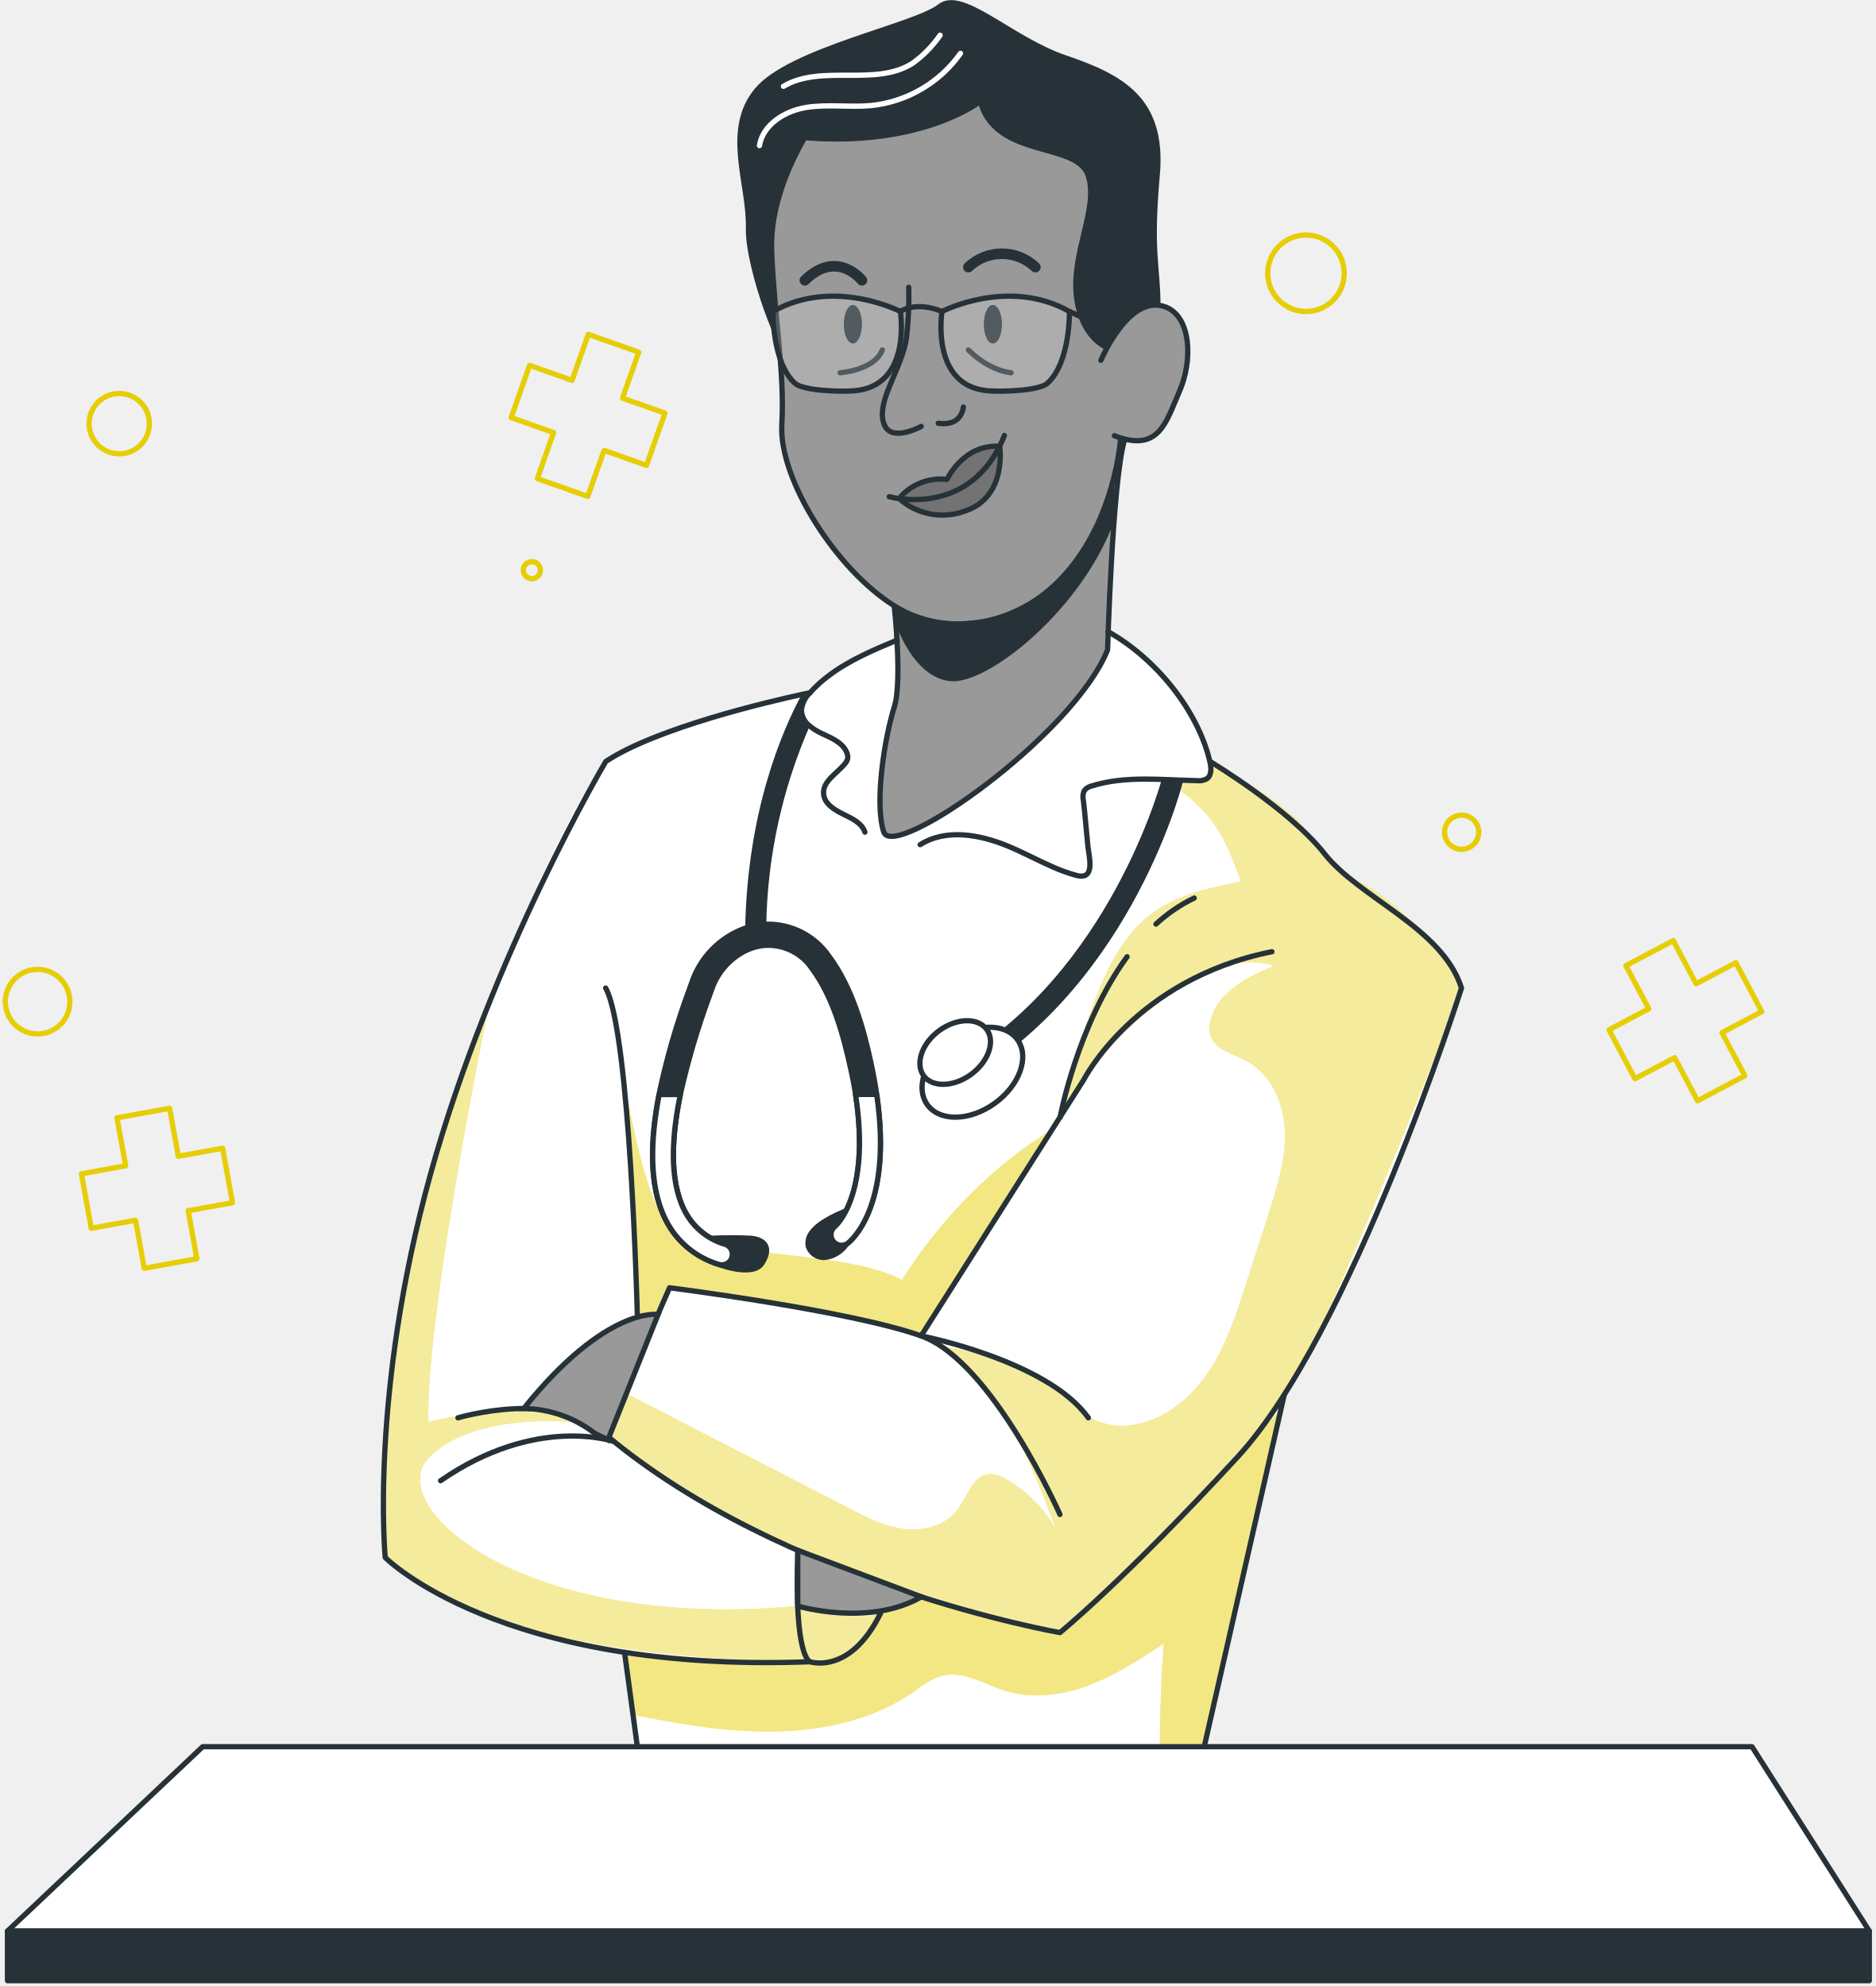
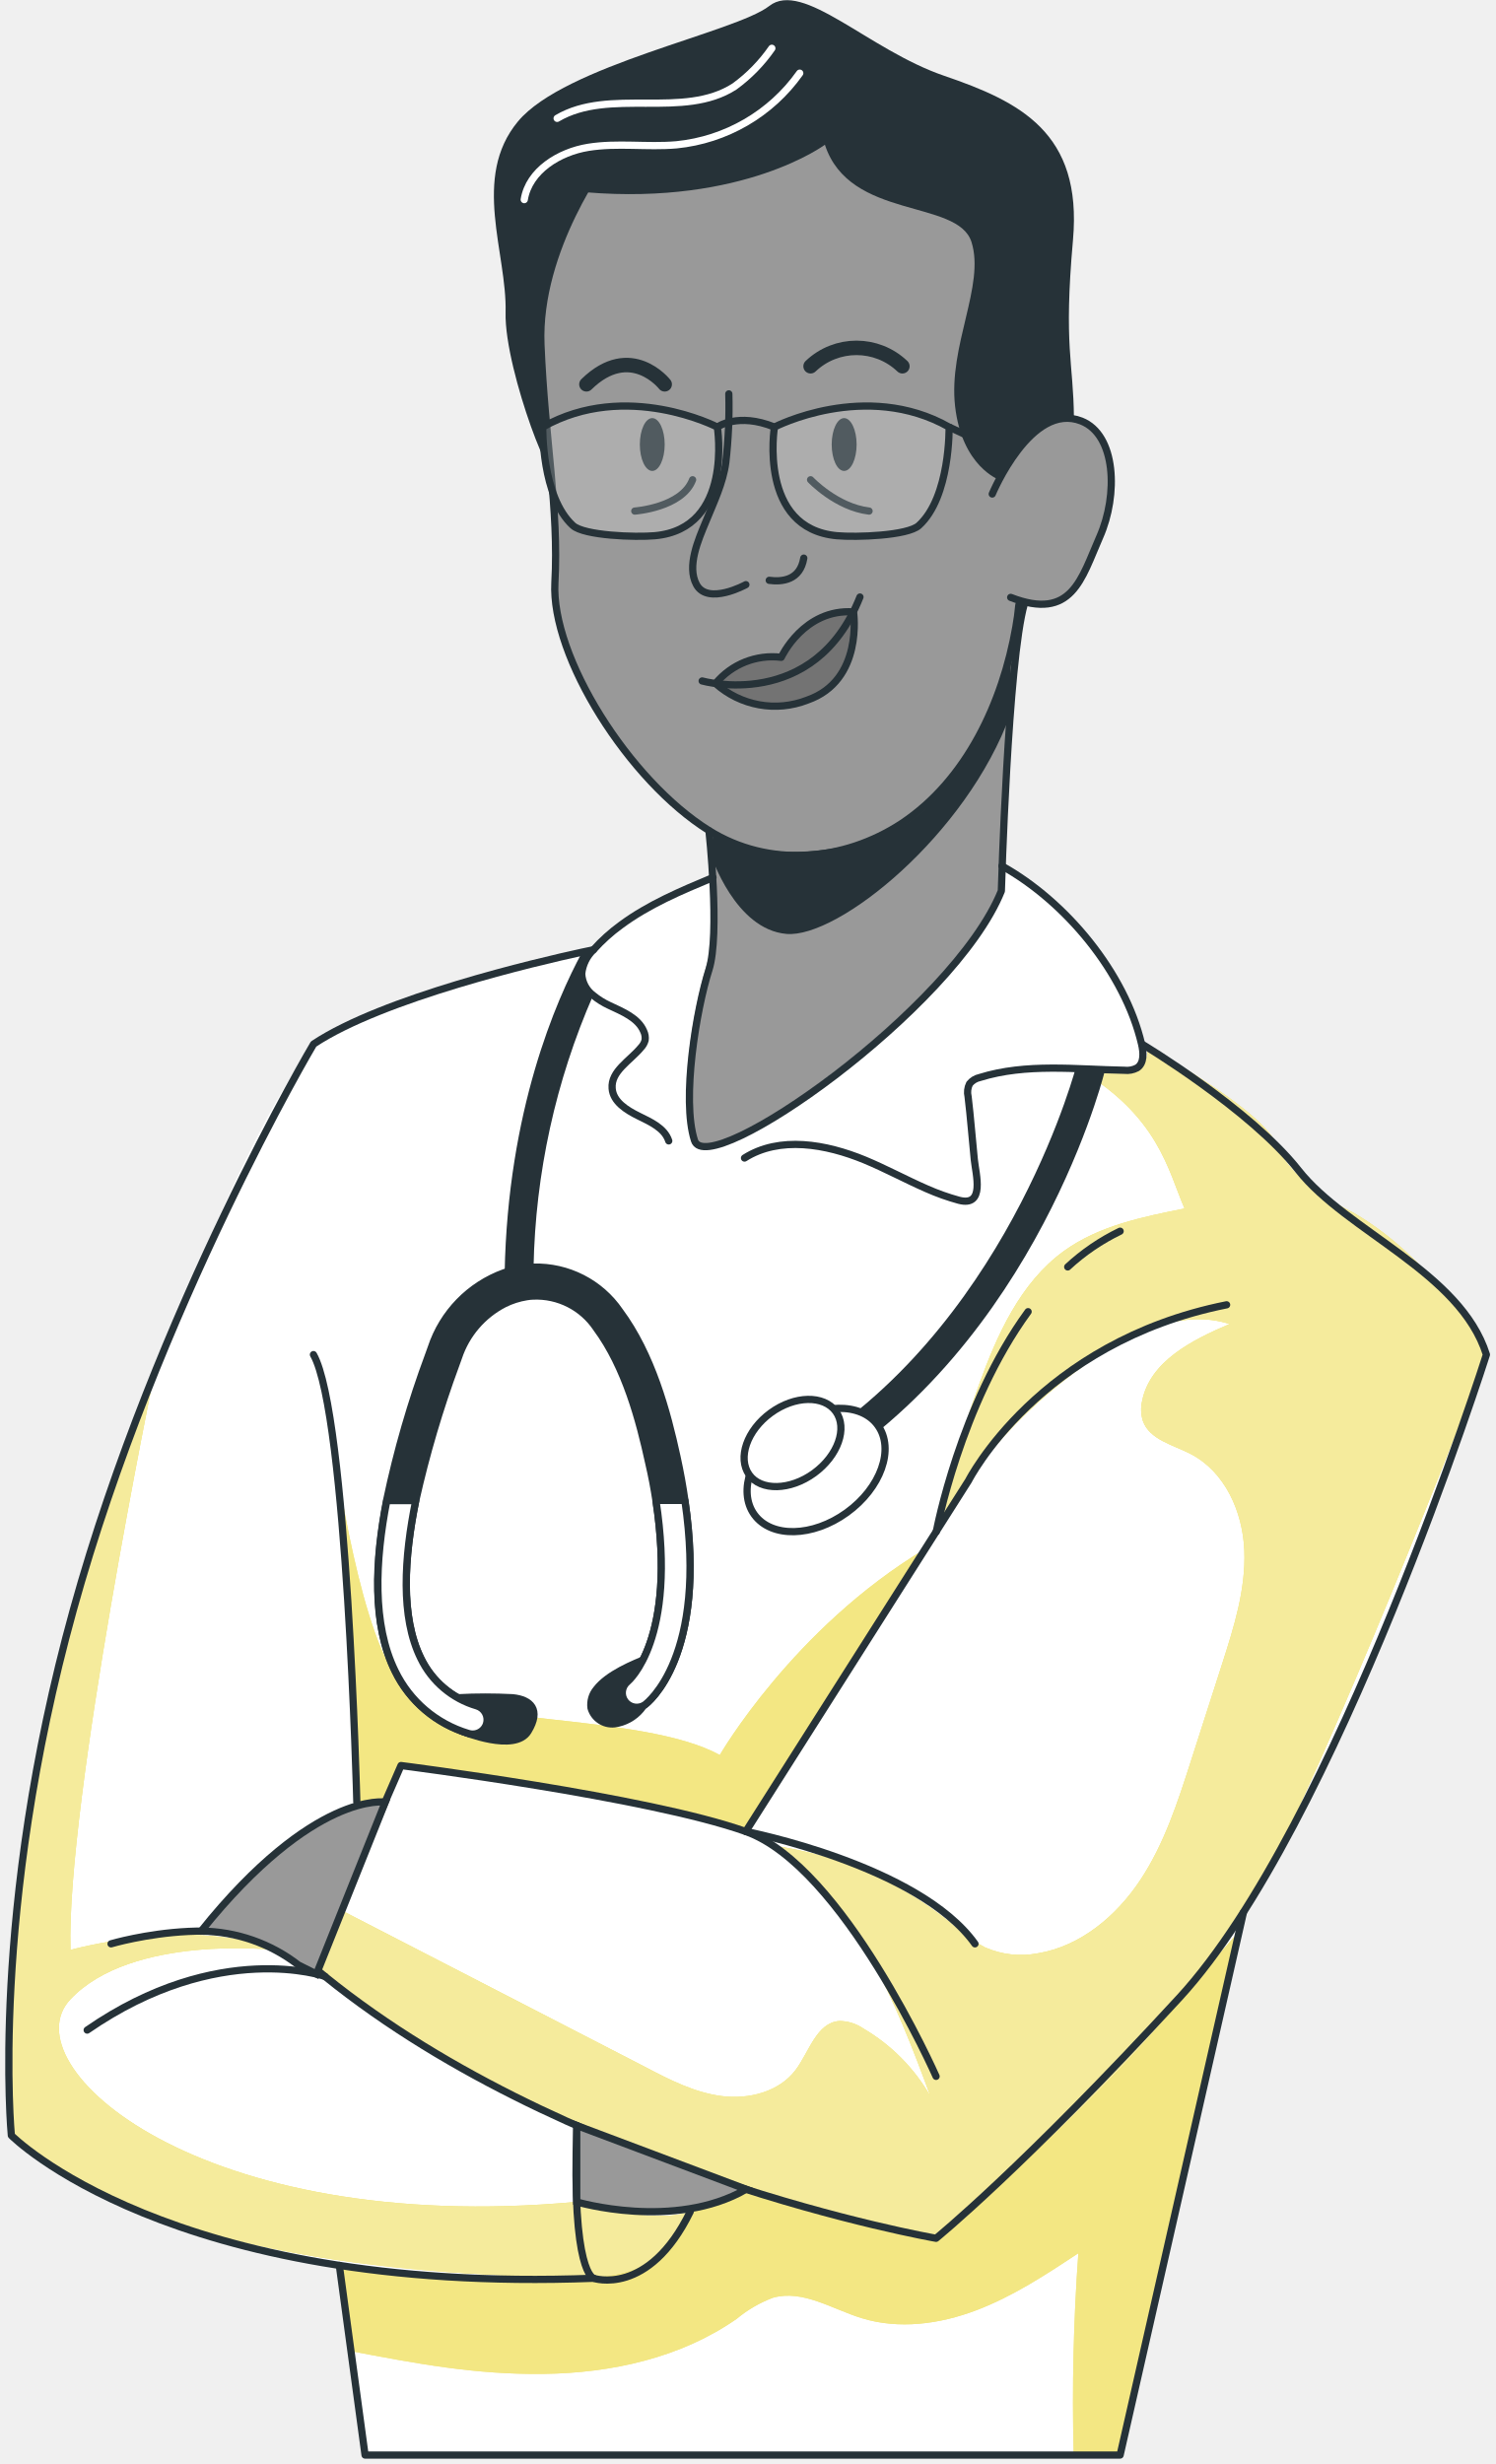
- <svg xmlns="http://www.w3.org/2000/svg" viewBox="78.4 92.52 355.63 376.62">
-   <g id="freepik--Graphics--inject-110">
-     <polygon points="120.61 310.27 112.21 311.79 110.56 302.69 100.58 304.5 102.23 313.6 93.84 315.12 95.71 325.45 104.1 323.93 105.75 333.03 115.73 331.23 114.08 322.12 122.48 320.6 120.61 310.27" style="fill:none;stroke:#E6CE07;stroke-linecap:round;stroke-linejoin:round" />
-     <polygon points="204.47 170.87 196.42 168.03 199.5 159.31 189.94 155.93 186.86 164.65 178.81 161.81 175.32 171.71 183.36 174.55 180.28 183.28 189.84 186.65 192.93 177.93 200.97 180.77 204.47 170.87" style="fill:none;stroke:#E6CE07;stroke-linecap:round;stroke-linejoin:round" />
-     <polygon points="407.51 275.09 399.97 279.08 395.64 270.9 386.67 275.64 391 283.82 383.46 287.81 388.37 297.09 395.91 293.1 400.24 301.27 409.21 296.53 404.88 288.35 412.42 284.36 407.51 275.09" style="fill:none;stroke:#E6CE07;stroke-linecap:round;stroke-linejoin:round" />
-     <circle cx="85.53" cy="282.47" r="6.12" style="fill:none;stroke:#E6CE07;stroke-linecap:round;stroke-linejoin:round" />
-     <path d="M180.86,200.65a1.62,1.62,0,1,1-1.62-1.62A1.62,1.62,0,0,1,180.86,200.65Z" style="fill:none;stroke:#E6CE07;stroke-linecap:round;stroke-linejoin:round" />
-     <path d="M106.73,172.86a5.72,5.72,0,1,1-5.72-5.72A5.73,5.73,0,0,1,106.73,172.86Z" style="fill:none;stroke:#E6CE07;stroke-linecap:round;stroke-linejoin:round" />
-     <path d="M358.76,250.34a3.24,3.24,0,1,1-3.24-3.24A3.24,3.24,0,0,1,358.76,250.34Z" style="fill:none;stroke:#E6CE07;stroke-linecap:round;stroke-linejoin:round" />
-     <circle cx="326.01" cy="144.34" r="7.25" style="fill:none;stroke:#E6CE07;stroke-linecap:round;stroke-linejoin:round" />
-   </g>
-   <g id="freepik--Character--inject-110">
+ <svg xmlns="http://www.w3.org/2000/svg" viewBox="149.87 92.52 206.85 340.82">
+   <g id="freepik--Character--inject-71">
    <path d="M281.37,209.51c.38.57,11.85,2.86,17.8,11.51a82.52,82.52,0,0,1,8.66,15.91s9.95,5.92,15.05,10.8,11.18,11.36,15.87,14.76,14.34,9.85,16.77,17.4c0,0-14.47,39.63-18.56,48.39s-14.18,27.35-14.18,27.35l-18,76.47H200.37l-3.56-26.23s-32-6.28-45.37-18c0,0-1.26-29,4.33-54.87s24.6-79.66,37.48-96.09c0,0,20.57-9.84,38.72-13,0,0,11.78-9.31,19.49-10.3S281.37,209.51,281.37,209.51Z" style="fill:#fff" />
    <path d="M198.22,417.69c9.27,1.77,17.35,3.3,26.79,3.19s19.08-2.23,26.8-7.64a17.23,17.23,0,0,1,5-2.9c4.1-1.15,8.16,1.56,12.23,2.82,5.16,1.6,10.82.84,15.88-1.08s9.61-4.91,14.12-7.89q-1,13.8-.65,27.65l6.43.26,16.47-72.47s-28.17,32.72-41.9,42.49l-26.34-6.78s-2.48,2.06-7.7,3.1c0,0-2.39,9.19-15.83,9.21s-32.71-1.78-32.71-1.78Z" style="fill:#E6CE07" />
    <path d="M198.22,417.69c9.27,1.77,17.35,3.3,26.79,3.19s19.08-2.23,26.8-7.64a17.23,17.23,0,0,1,5-2.9c4.1-1.15,8.16,1.56,12.23,2.82,5.16,1.6,10.82.84,15.88-1.08s9.61-4.91,14.12-7.89q-1,13.8-.65,27.65l6.43.26,16.47-72.47s-28.17,32.72-41.9,42.49l-26.34-6.78s-2.48,2.06-7.7,3.1c0,0-2.39,9.19-15.83,9.21s-32.71-1.78-32.71-1.78Z" style="fill:#fff;opacity:0.5" />
    <path d="M171.23,282.47S159,341.84,159.62,362.23c0,0,16.62-4.66,28.22,0,0,0-19.74-2.2-28.24,6.85s17.66,32.83,70,28c0,0,10.44,3.27,15.74,1.35,0,0-1.42,9.46-15.83,9.21-14.35-.57-56.33-.92-78.08-19.76C151.44,387.89,148.7,333.31,171.23,282.47Z" style="fill:#E6CE07" />
    <path d="M171.23,282.47S159,341.84,159.62,362.23c0,0,16.62-4.66,28.22,0,0,0-19.74-2.2-28.24,6.85s17.66,32.83,70,28c0,0,10.44,3.27,15.74,1.35,0,0-1.42,9.46-15.83,9.21-14.35-.57-56.33-.92-78.08-19.76C151.44,387.89,148.7,333.31,171.23,282.47Z" style="fill:#fff;opacity:0.6" />
    <path d="M196.24,293.85s3.61,26.29,9.44,31.79,33,3.7,43.76,9.63c0,0,10.13-17.55,28.45-28.53l-24.84,39.11-21.47-5.07-26.21-4-2.2,5.06-3.94,0S198.79,313.78,196.24,293.85Z" style="fill:#E6CE07" />
    <path d="M196.24,293.85s3.61,26.29,9.44,31.79,33,3.7,43.76,9.63c0,0,10.13-17.55,28.45-28.53l-24.84,39.11-21.47-5.07-26.21-4-2.2,5.06-3.94,0S198.79,313.78,196.24,293.85Z" style="fill:#fff;opacity:0.5" />
    <path d="M298.93,240.3c11.23,6.61,12.49,14.06,14.8,19.38-5.84,1.16-11.88,2.4-16.7,5.89-6,4.36-9.25,11.58-11.77,18.59a185.24,185.24,0,0,0-6,20.26,69.61,69.61,0,0,1,22.49-24.34c5.39-3.56,12.05-6.43,18.2-4.42-5.16,2.19-11,5.15-12.09,10.65a5.17,5.17,0,0,0,.11,2.76c.92,2.59,4.14,3.29,6.58,4.55,4.76,2.45,7.24,8,7.45,13.38s-1.44,10.58-3.07,15.67q-2.15,6.69-4.3,13.38c-1.83,5.7-3.69,11.48-7,16.48s-8.28,9.19-14.19,10.17a12.35,12.35,0,0,1-7.33-.83,24.32,24.32,0,0,1-4.83-3.45,50,50,0,0,0-24.64-10.64c11.62,7.68,17.12,21.63,21.94,34.7a25.55,25.55,0,0,0-9.25-9.36,5.91,5.91,0,0,0-3.36-1.06c-3.16.25-4.16,4.28-6.06,6.8-2.28,3-6.45,4.07-10.19,3.59s-7.18-2.23-10.54-4l-42.51-21.92-3,9s33.86,27,85.74,36.55c0,0,33.7-26.63,45.64-50.24s30.49-72,30.49-72-6.79-12.86-18.43-19.57c0,0-8.69-4.11-10.52-9.19s-18.16-13.85-18.16-13.85S310.55,242.65,298.93,240.3Z" style="fill:#E6CE07" />
    <path d="M298.93,240.3c11.23,6.61,12.49,14.06,14.8,19.38-5.84,1.16-11.88,2.4-16.7,5.89-6,4.36-9.25,11.58-11.77,18.59a185.24,185.24,0,0,0-6,20.26,69.61,69.61,0,0,1,22.49-24.34c5.39-3.56,12.05-6.43,18.2-4.42-5.16,2.19-11,5.15-12.09,10.65a5.17,5.17,0,0,0,.11,2.76c.92,2.59,4.14,3.29,6.58,4.55,4.76,2.45,7.24,8,7.45,13.38s-1.44,10.58-3.07,15.67q-2.15,6.69-4.3,13.38c-1.83,5.7-3.69,11.48-7,16.48s-8.28,9.19-14.19,10.17a12.35,12.35,0,0,1-7.33-.83,24.32,24.32,0,0,1-4.83-3.45,50,50,0,0,0-24.64-10.64c11.62,7.68,17.12,21.63,21.94,34.7a25.55,25.55,0,0,0-9.25-9.36,5.91,5.91,0,0,0-3.36-1.06c-3.16.25-4.16,4.28-6.06,6.8-2.28,3-6.45,4.07-10.19,3.59s-7.18-2.23-10.54-4l-42.51-21.92-3,9s33.86,27,85.74,36.55c0,0,33.7-26.63,45.64-50.24s30.49-72,30.49-72-6.79-12.86-18.43-19.57c0,0-8.69-4.11-10.52-9.19s-18.16-13.85-18.16-13.85S310.55,242.65,298.93,240.3Z" style="fill:#fff;opacity:0.6" />
    <path d="M295.36,148.25s2.27-26.47-9.14-29-17.82-13-17.82-13l-40.48,11.3-6.28,24.34,4,12.32s.84,11.43,1,17.08,0,10,4.28,16.86,8.26,13.67,17.51,19.6v15.59s-5.72,16.69-2.56,26.93c0,0,1.89,2,7.11-1s27.55-17.92,35.34-33.5l2.42-39.61s6.43,1,9.2-4.86c4.07-5.73,3.91-12.41,2.33-17.85s-8.38-1.92-8.38-1.92Z" style="fill:#999" />
    <path d="M248.87,187.06a11.27,11.27,0,0,1,9.08-3.62s4.87-7.69,10-6.28c0,0,1.58,8.15-4.57,11.36C255.38,192.69,248.87,187.06,248.87,187.06Z" style="fill:#737373" />
    <path d="M233.83,114.18s-9.69,12.73-9.13,26,2.49,22.68,1.93,32.92,10.24,27.39,21.31,34.3c8.27,5.17,18.64,4.29,26.69-1,9-6,13.95-16.78,15.76-27.13.18-1,.32-2,.42-3.08" style="fill:none;stroke:#263238;stroke-linecap:round;stroke-linejoin:round" />
    <path d="M247.94,207.41s1.57,14.34,0,19.25c-1.73,5.39-3.82,17.94-2,23.61s35.87-18.16,42.45-34.51c0,0,.91-31.77,3.18-39.71" style="fill:none;stroke:#263238;stroke-linecap:round;stroke-linejoin:round" />
    <path d="M247,186.71s15.49,4.38,21.83-11.61" style="fill:none;stroke:#263238;stroke-linecap:round;stroke-linejoin:round" />
    <path d="M248.25,210.86s3.3,10.23,10.42,10.84,24.93-13.66,31-30.47v-8.41s-5,22-19.64,26-21.49-1.09-21.49-1.09Z" style="fill:#263238" />
    <path d="M267.94,177.16c-6.88-.48-10,6.28-10,6.28a10.18,10.18,0,0,0-9.08,3.62,12.3,12.3,0,0,0,12.69,2.3C269.37,186.64,267.94,177.16,267.94,177.16Z" style="fill:none;stroke:#263238;stroke-linecap:round;stroke-linejoin:round" />
    <path d="M250.69,147a66.94,66.94,0,0,1-.42,9.5c-.37,2.83-1.68,5.54-2.77,8.2-1,2.42-2.67,6.14-1.28,8.69,1.58,2.89,6.83,0,6.83,0" style="fill:none;stroke:#263238;stroke-linecap:round;stroke-linejoin:round" />
    <path d="M256.28,172.79c1.77.24,4.28,0,4.78-3.07" style="fill:none;stroke:#263238;stroke-linecap:round;stroke-linejoin:round" />
    <path d="M262,143.18a9.2,9.2,0,0,1,12.7,0" style="fill:none;stroke:#263238;stroke-linecap:round;stroke-linejoin:round;stroke-width:2px" />
    <path d="M241.82,145.68s-4.69-6-10.83,0" style="fill:none;stroke:#263238;stroke-linecap:round;stroke-linejoin:round;stroke-width:2px" />
    <path d="M287.13,160.85s5.35-12.85,12.33-10.09c4.81,1.91,5.1,10.21,2.55,16s-3.83,11.69-12.33,8.39" style="fill:none;stroke:#263238;stroke-linecap:round;stroke-linejoin:round" />
    <path d="M288.08,158.88s-5.14-1.82-6.09-10.17S286.16,132,284.26,126s-16.87-3-20.28-13.46c0,0-11.24,8.38-33,6.58,0,0-4.59,7.82-5.39,12.6a77.47,77.47,0,0,0,.08,22.53c0,.26.09.51.14.77,1.56,8.14-6.21-11.08-6-19.29s-4.74-18.64,1.71-26.41S251.62,97,256.28,93.35,270,99.42,280.47,103s19.15,7.85,17.83,22.7.07,16.84.13,24.66C298.43,150.38,293.59,148.56,288.08,158.88Z" style="fill:#263238" />
    <path d="M268.37,154c0,2-.77,3.66-1.73,3.66s-1.72-1.64-1.72-3.66.77-3.65,1.72-3.65S268.37,152,268.37,154Z" style="fill:#263238" />
    <path d="M241.82,154c0,2-.77,3.66-1.72,3.66s-1.72-1.64-1.72-3.66.77-3.65,1.72-3.65S241.82,152,241.82,154Z" style="fill:#263238" />
    <path d="M262,158.88s3.57,3.79,8.09,4.33" style="fill:none;stroke:#263238;stroke-linecap:round;stroke-linejoin:round" />
    <path d="M237.68,163.21s6.53-.46,8-4.33" style="fill:none;stroke:#263238;stroke-linecap:round;stroke-linejoin:round" />
    <path d="M252.86,252.7c4.86-3.09,11.29-1.93,16.61.26,2.92,1.21,5.7,2.73,8.61,4a31.67,31.67,0,0,0,4.44,1.58c3.65.95,2.34-3.58,2.13-5.61-.3-2.91-.51-5.83-.86-8.72a2.63,2.63,0,0,1,.2-1.78,2.48,2.48,0,0,1,1.42-.87c6.41-2,13.32-1.12,20-1a3,3,0,0,0,1.76-.33c1-.65.89-2.12.62-3.28-2.31-9.88-10.46-19.71-19.32-24.65" style="fill:none;stroke:#263238;stroke-linecap:round;stroke-linejoin:round" />
    <path d="M248.5,213.9c-4.41,1.84-8.94,3.75-12.74,6.57a24.57,24.57,0,0,0-3.79,3.42,5.34,5.34,0,0,0-1.63,3.31,3.94,3.94,0,0,0,1.59,3,10.14,10.14,0,0,0,2.2,1.38c1.84.87,4,1.72,4.78,3.57a2.17,2.17,0,0,1,.2,1.25,2.3,2.3,0,0,1-.56,1c-1.52,1.85-4.2,3.28-4,5.67.13,1.85,2,3,3.66,3.82s3.6,1.67,4.17,3.44" style="fill:none;stroke:#263238;stroke-linecap:round;stroke-linejoin:round" />
    <path d="M222.39,120.13c.65-4,4.83-6.58,8.85-7.23s8.15,0,12.2-.35a23.78,23.78,0,0,0,17.06-9.91" style="fill:none;stroke:#fff;stroke-linecap:round;stroke-linejoin:round" />
    <path d="M226.94,108.89c7.26-4.29,17.46.17,24.54-4.41a22.13,22.13,0,0,0,5.16-5.28" style="fill:none;stroke:#fff;stroke-linecap:round;stroke-linejoin:round" />
    <path d="M319.55,273c-26,5.19-35.7,24.32-35.7,24.32l-30.8,48.51" style="fill:none;stroke:#263238;stroke-linecap:round;stroke-linejoin:round" />
    <path d="M297.57,267.76a29.53,29.53,0,0,1,7.25-4.94" style="fill:none;stroke:#263238;stroke-linecap:round;stroke-linejoin:round" />
    <path d="M279.39,304.38s3.28-17.52,12.7-30.43" style="fill:none;stroke:#263238;stroke-linecap:round;stroke-linejoin:round" />
    <path d="M199.23,341.76s-1.35-53.67-6-61.87" style="fill:none;stroke:#263238;stroke-linecap:round;stroke-linejoin:round" />
    <path d="M307.83,236.93s15,9,21.66,17.46,22.4,14.08,26,25.5c0,0-20.73,65.32-42.45,88.93s-33.68,33.3-33.68,33.3-52.25-9.08-86.14-37.54l12.12-27.85s34.17,4.32,47.68,9.12,26.34,33.87,26.34,33.87" style="fill:none;stroke:#263238;stroke-linecap:round;stroke-linejoin:round" />
    <path d="M253.05,345.85s23.92,4.65,31.69,15.54" style="fill:none;stroke:#263238;stroke-linecap:round;stroke-linejoin:round" />
    <polyline points="321.88 357.05 304.82 432.1 200.37 432.1 196.81 405.87" style="fill:none;stroke:#263238;stroke-linecap:round;stroke-linejoin:round" />
    <path d="M245.35,398.44c-5.77,11.82-13.38,9.21-13.38,9.21-58.85,2.23-80.53-19.76-80.53-19.76s-3-30.93,8.57-72.67,33.24-78.29,33.24-78.29c9.61-6.39,31.05-11.38,37.1-12.7l1.62-.34" style="fill:none;stroke:#263238;stroke-linecap:round;stroke-linejoin:round" />
    <path d="M232,407.65s-3.11-.51-2.32-21.13" style="fill:none;stroke:#263238;stroke-linecap:round;stroke-linejoin:round" />
    <path d="M194.84,365.9s-14.7-5.18-32.91,7.42" style="fill:none;stroke:#263238;stroke-linecap:round;stroke-linejoin:round" />
    <path d="M165.23,361.39s19.26-5.73,28,3.45" style="fill:none;stroke:#263238;stroke-linecap:round;stroke-linejoin:round" />
    <path d="M191.15,364.32l2.5,1.25,9.52-23.78s-9.86-1.61-25.48,17.84A22.41,22.41,0,0,1,191.15,364.32Z" style="fill:#999;stroke:#263238;stroke-miterlimit:10" />
    <path d="M229.65,386.52l0,10.57s13.47,4,23.44-1.75Z" style="fill:#999;stroke:#263238;stroke-miterlimit:10" />
    <path d="M302.66,240.45a1.91,1.91,0,0,1-.06.58c-.42,1.65-10.69,40.42-43.56,57.67a1.94,1.94,0,0,1-.93.23,2,2,0,0,1-.93-3.77c30-15.73,40.57-51.58,41.49-54.88Z" style="fill:#263238" />
    <path d="M231.93,230.17a98.49,98.49,0,0,0-8.25,37.6c0,1.05,0,2.12,0,3.21,0,.27,0,.54,0,.81a6.71,6.71,0,0,0-.89.09,10.61,10.61,0,0,0-3.11,1c0-1.47,0-2.9,0-4.31.43-22.44,7.13-37.71,10.7-44.31l1.62-.34a5.34,5.34,0,0,0-1.63,3.31A3.94,3.94,0,0,0,231.93,230.17Z" style="fill:#263238" />
    <path d="M271.31,289.68c2.34,3.25.42,8.65-4.3,12.06s-10.44,3.53-12.79.28-.43-8.65,4.29-12.06S269,286.43,271.31,289.68Z" style="fill:#fff;stroke:#263238;stroke-linecap:round;stroke-linejoin:round" />
    <path d="M265.49,287.75c1.66,2.3.3,6.12-3,8.53s-7.39,2.5-9,.2-.3-6.12,3-8.53S263.83,285.46,265.49,287.75Z" style="fill:#fff;stroke:#263238;stroke-linecap:round;stroke-linejoin:round" />
    <path d="M239.06,328.34a2,2,0,0,1-2.39-3.2c.17-.14,6.88-5.85,3.94-25.08-.25-1.63-.57-3.37-1-5.2-1.27-5.83-3.23-13.21-7.24-18.63a10,10,0,0,0-8.75-4.44,6.71,6.71,0,0,0-.89.09,10.61,10.61,0,0,0-3.11,1,12.91,12.91,0,0,0-6.32,7.38l-.36,1a146.35,146.35,0,0,0-5.55,18.79c-1.6,7.85-2.14,16.08.7,21.83a12.5,12.5,0,0,0,7.76,6.57,2,2,0,0,1-.62,3.9,2,2,0,0,1-.62-.1,16.5,16.5,0,0,1-10.1-8.6c-3.2-6.47-2.78-15.28-1.16-23.6a140.36,140.36,0,0,1,5.82-20.12l.36-1a16.54,16.54,0,0,1,10.09-10.37,14.17,14.17,0,0,1,2.51-.62c.51-.07,1-.12,1.52-.15a14,14,0,0,1,11.94,6.09c4.46,6,6.58,13.93,7.93,20.15.47,2.14.83,4.15,1.1,6.05C247.78,321.64,239.45,328.06,239.06,328.34Z" style="fill:#263238;stroke:#263238;stroke-miterlimit:10" />
    <path d="M213.83,332s7.25,3,9.09,0,.35-4.41-2.16-4.65a73.46,73.46,0,0,0-7.51,0Z" style="fill:#263238;stroke:#263238;stroke-miterlimit:10" />
    <path d="M217.16,331a2,2,0,0,1-1.9,1.38,2,2,0,0,1-.62-.1,16.5,16.5,0,0,1-10.1-8.6c-3.2-6.47-2.78-15.28-1.16-23.6h4c-1.6,7.85-2.14,16.08.7,21.83a12.5,12.5,0,0,0,7.76,6.57A2,2,0,0,1,217.16,331Z" style="fill:#fff;stroke:#263238;stroke-linecap:round;stroke-linejoin:round" />
    <path d="M232.38,326.17a3.33,3.33,0,0,0-.75,2.61,3.05,3.05,0,0,0,3.24,2.18,5.74,5.74,0,0,0,3.64-2c1-1.12,4.47-8.45,1.26-7.19C237.44,322.65,233.94,324.14,232.38,326.17Z" style="fill:#263238;stroke:#263238;stroke-miterlimit:10" />
    <path d="M239.06,328.34a2,2,0,0,1-2.39-3.2c.17-.14,6.88-5.85,3.94-25.08h4C247.78,321.64,239.45,328.06,239.06,328.34Z" style="fill:#fff;stroke:#263238;stroke-linecap:round;stroke-linejoin:round" />
    <path d="M257,151.59s12.59-6.54,24.16,0c0,0,.19,9.65-4.18,13.62-1.55,1.41-8.65,1.65-11.34,1.41C254.72,165.63,257,151.59,257,151.59Z" style="fill:#fff;opacity:0.2" />
    <path d="M249.1,151.59s-12.59-6.54-24.15,0c0,0-.19,9.65,4.17,13.62,1.55,1.41,8.66,1.65,11.34,1.41C251.38,165.63,249.1,151.59,249.1,151.59Z" style="fill:#fff;opacity:0.2" />
    <path d="M257,151.59s12.59-6.54,24.16,0c0,0,.19,9.65-4.18,13.62-1.55,1.41-8.65,1.65-11.34,1.41C254.72,165.63,257,151.59,257,151.59Z" style="fill:none;stroke:#263238;stroke-miterlimit:10" />
    <path d="M249.1,151.59s-12.59-6.54-24.15,0c0,0-.19,9.65,4.17,13.62,1.55,1.41,8.66,1.65,11.34,1.41C251.38,165.63,249.1,151.59,249.1,151.59Z" style="fill:none;stroke:#263238;stroke-miterlimit:10" />
    <path d="M249.1,151.59s2.82-2.07,7.9,0" style="fill:none;stroke:#263238;stroke-miterlimit:10" />
    <line x1="281.16" y1="151.59" x2="286.42" y2="154.03" style="fill:none;stroke:#263238;stroke-miterlimit:10" />
  </g>
-   <g id="freepik--Table--inject-110">
-     <polyline points="79.82 458.72 116.83 423.76 410.57 423.76 432.81 458.72 79.82 458.72" style="fill:#fff;stroke:#263238;stroke-linecap:round;stroke-linejoin:round" />
-     <rect x="79.82" y="458.72" width="352.99" height="9.41" style="fill:#263238;stroke:#263238;stroke-linecap:round;stroke-linejoin:round" />
-   </g>
</svg>
